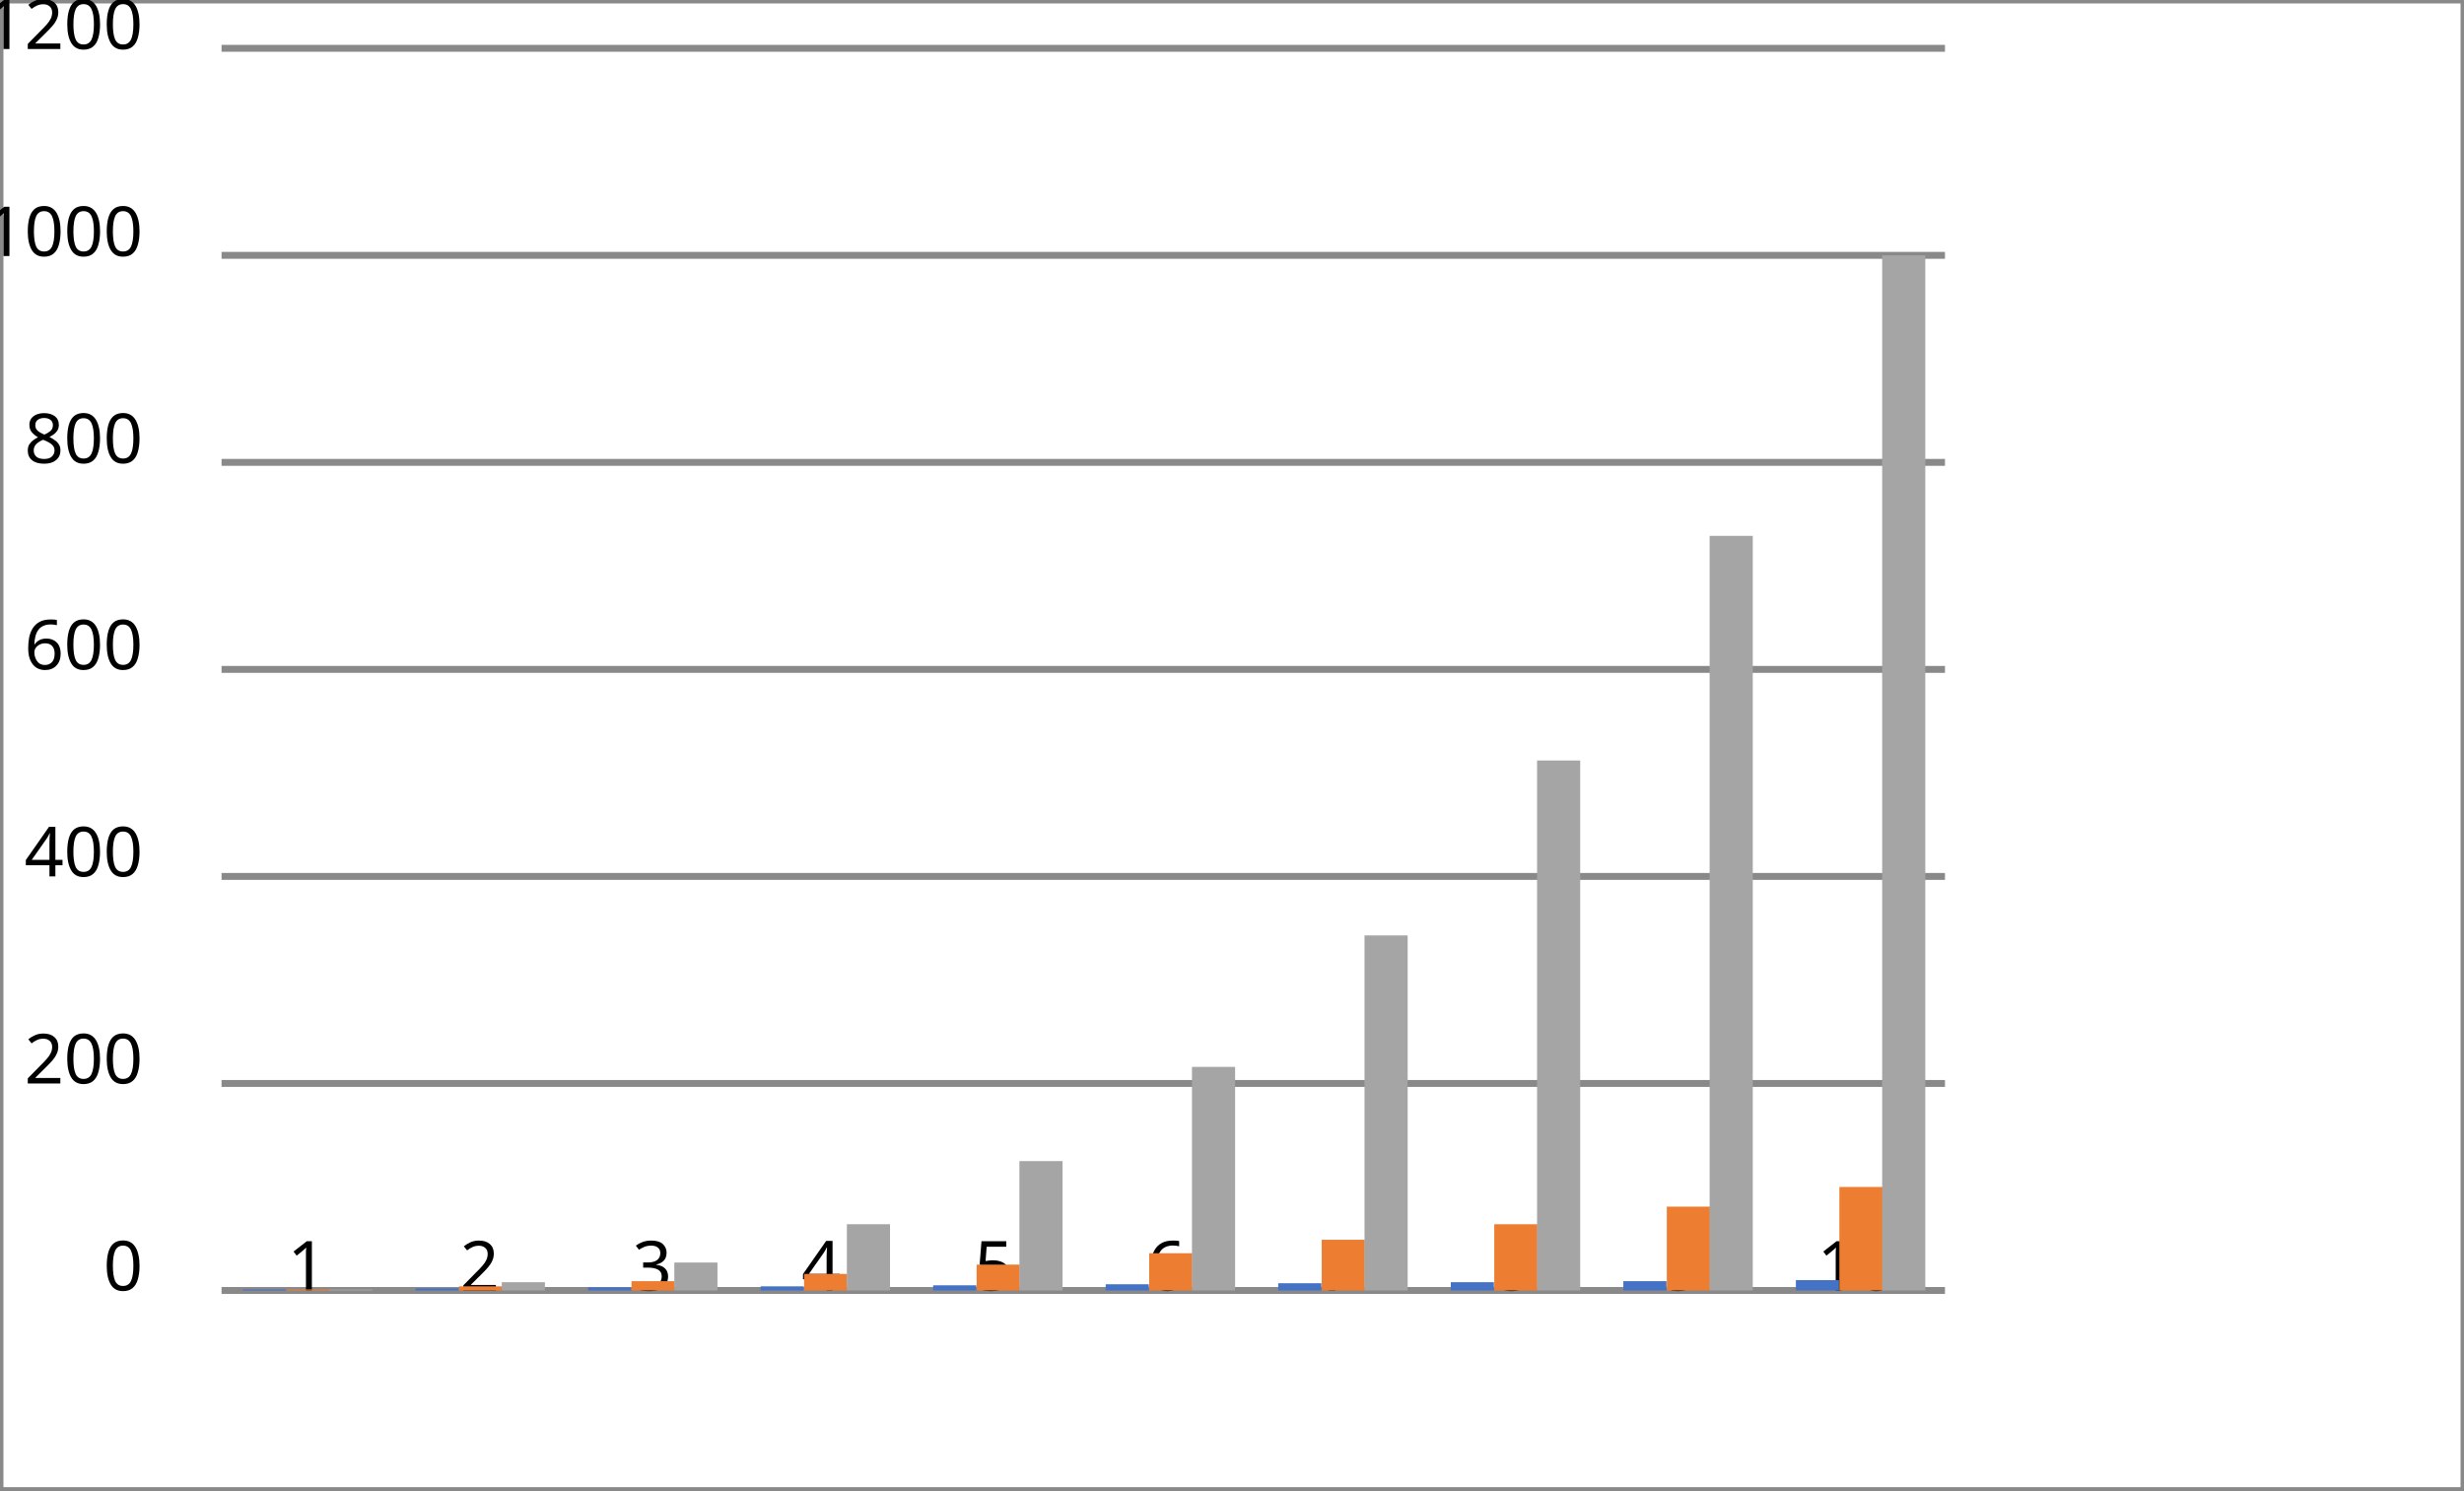
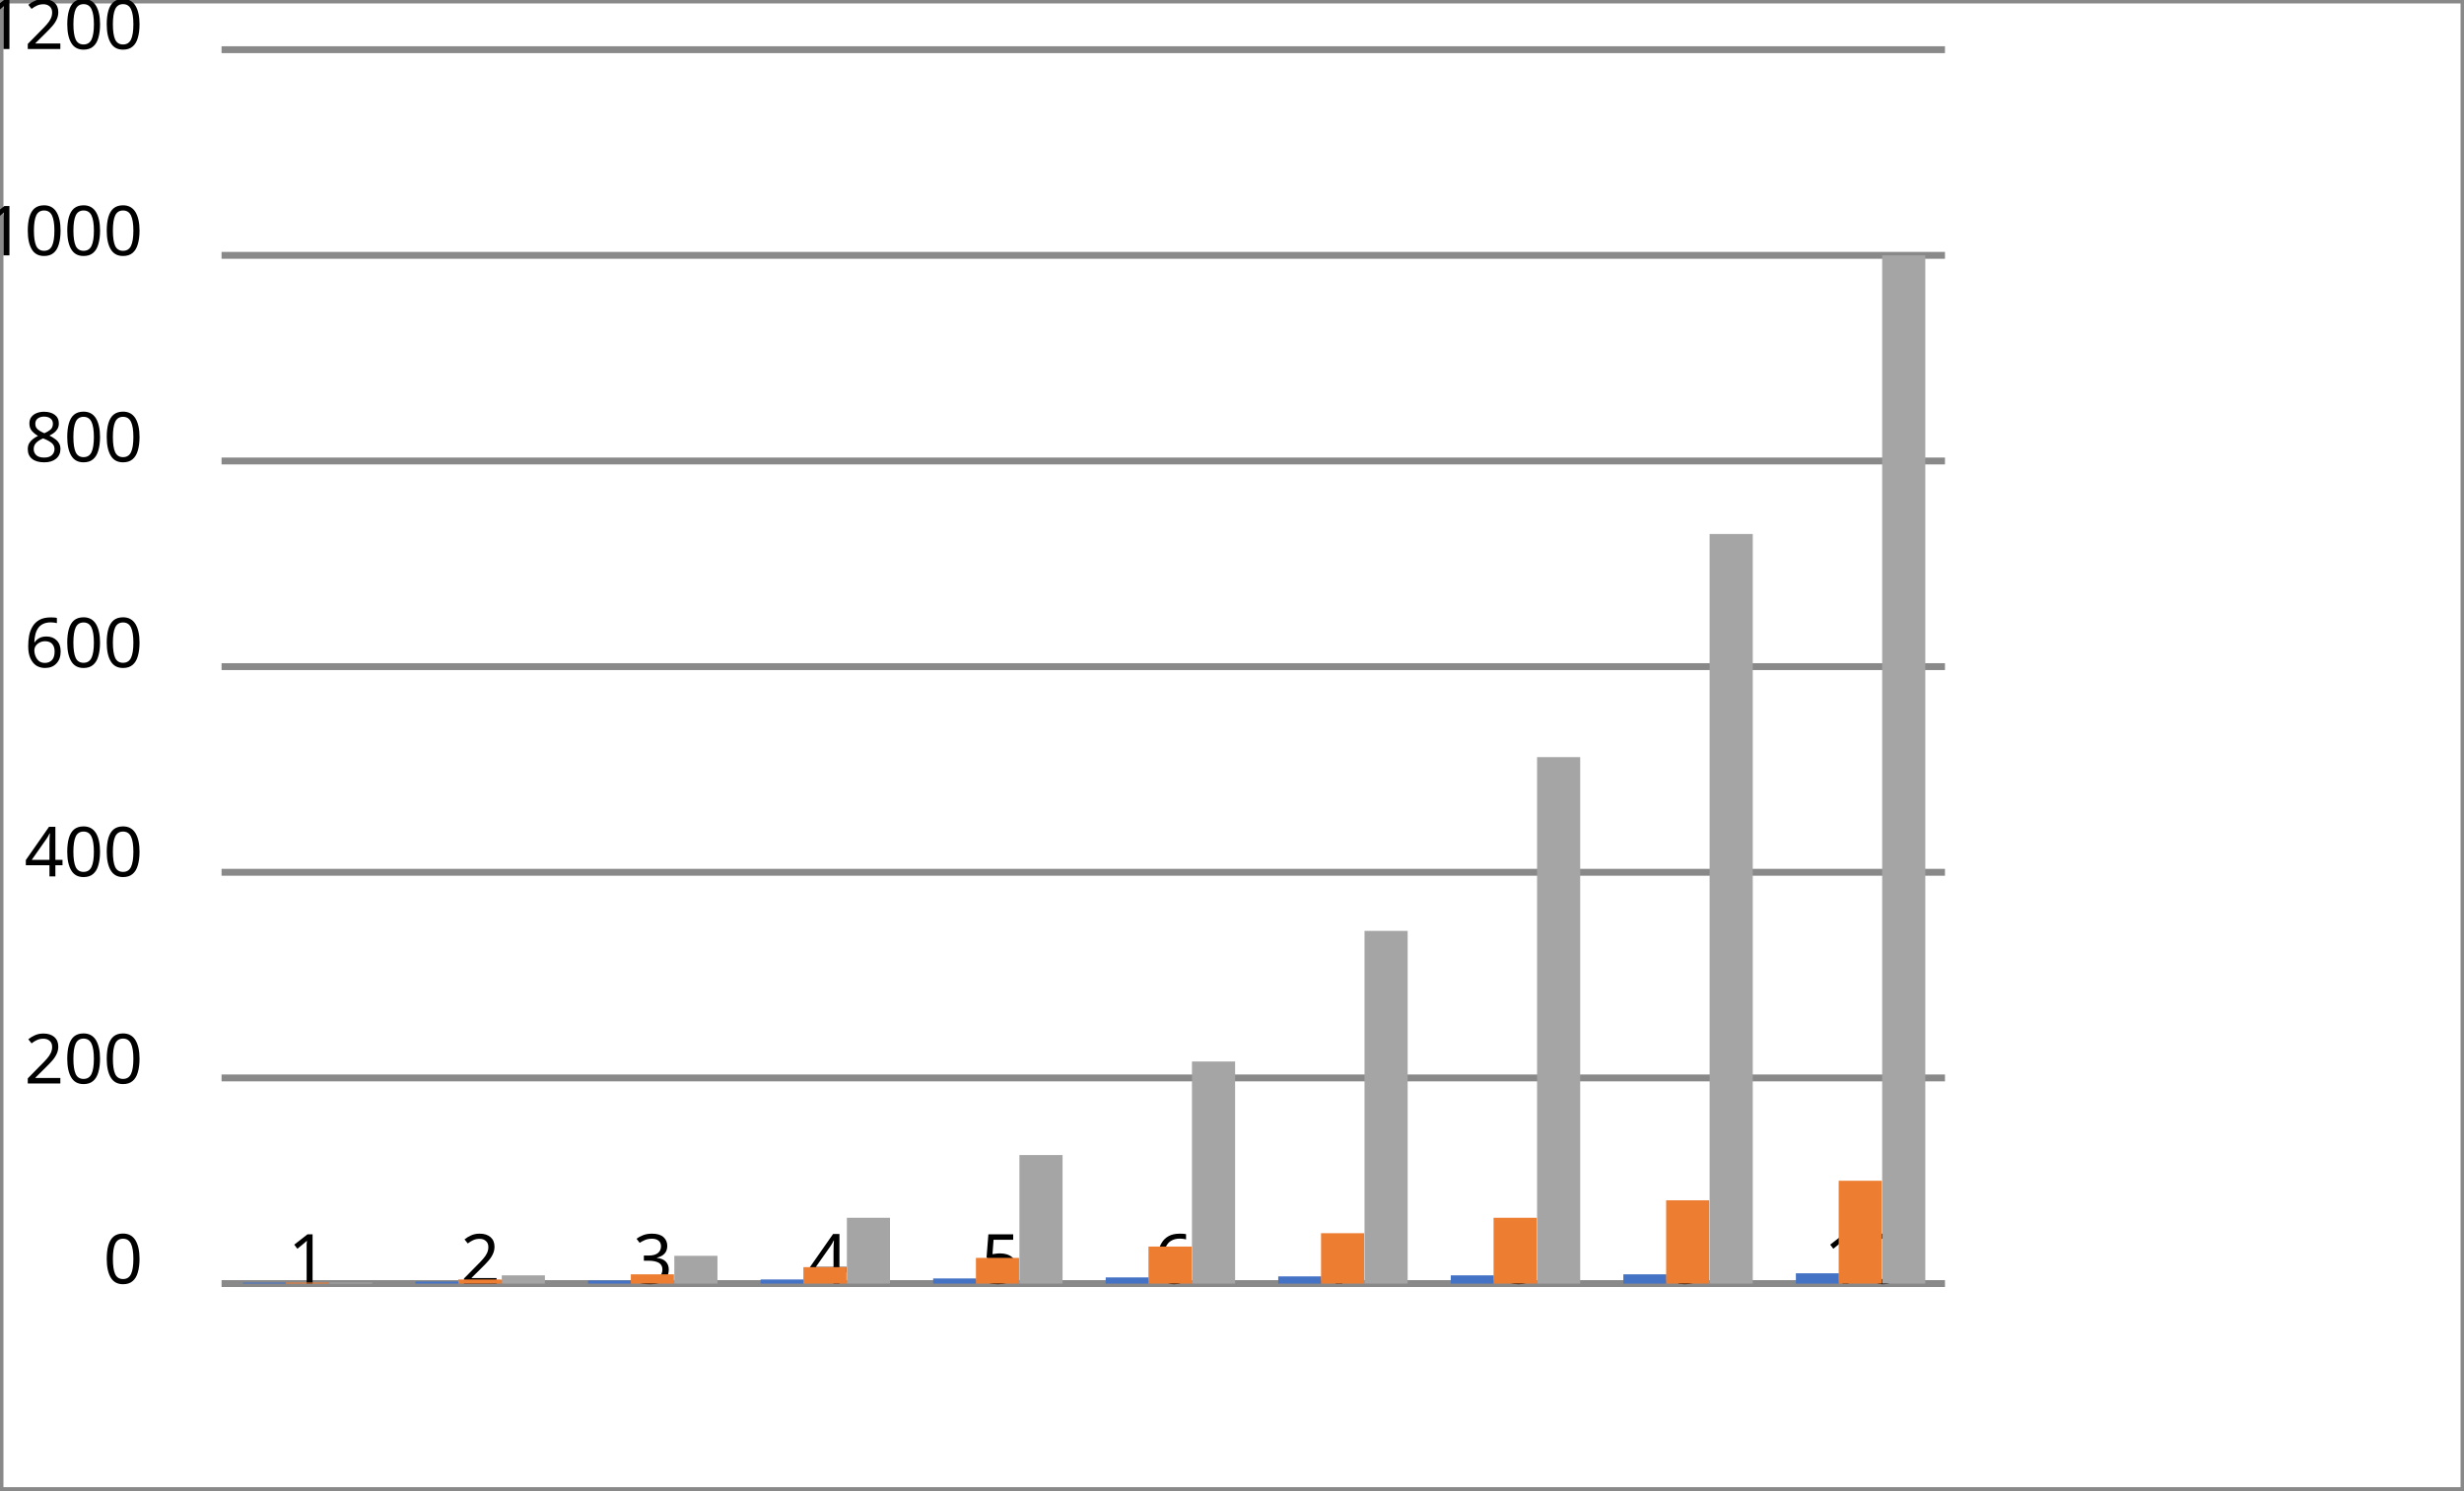
<svg xmlns="http://www.w3.org/2000/svg" viewBox="0 0 357 216">
  <rect x="0" y="0" width="357" height="216" fill="rgb(255,255,255)" transform="matrix(1 0 0 1 0 0)" stroke="rgb(137,137,137)" stroke-width="1" />
-   <line x1="0" y1="0" x2="11" y2="0" stroke="rgb(137,137,137)" stroke-width="6.67" transform="matrix(22.7 0 0 -0.15 32.1 187)" />
-   <line x1="0" y1="200" x2="11" y2="200" stroke="rgb(137,137,137)" stroke-width="6.67" transform="matrix(22.7 0 0 -0.15 32.1 187)" />
-   <line x1="0" y1="400" x2="11" y2="400" stroke="rgb(137,137,137)" stroke-width="6.67" transform="matrix(22.7 0 0 -0.15 32.1 187)" />
-   <line x1="0" y1="600" x2="11" y2="600" stroke="rgb(137,137,137)" stroke-width="6.67" transform="matrix(22.7 0 0 -0.15 32.1 187)" />
-   <line x1="0" y1="800" x2="11" y2="800" stroke="rgb(137,137,137)" stroke-width="6.67" transform="matrix(22.7 0 0 -0.15 32.1 187)" />
-   <line x1="0" y1="1000" x2="11" y2="1000" stroke="rgb(137,137,137)" stroke-width="6.67" transform="matrix(22.7 0 0 -0.15 32.1 187)" />
-   <line x1="0" y1="1200" x2="11" y2="1200" stroke="rgb(137,137,137)" stroke-width="6.67" transform="matrix(22.7 0 0 -0.15 32.1 187)" />
-   <text text-anchor="middle" alignment-baseline="hanging" transform="translate(44.5, 187)" font-size="10" font-family="Calibri" fill="rgb(0,0,0)">1</text>
-   <text text-anchor="middle" alignment-baseline="hanging" transform="translate(69.5, 187)" font-size="10" font-family="Calibri" fill="rgb(0,0,0)">2</text>
-   <text text-anchor="middle" alignment-baseline="hanging" transform="translate(94.5, 187)" font-size="10" font-family="Calibri" fill="rgb(0,0,0)">3</text>
-   <text text-anchor="middle" alignment-baseline="hanging" transform="translate(119, 187)" font-size="10" font-family="Calibri" fill="rgb(0,0,0)">4</text>
-   <text text-anchor="middle" alignment-baseline="hanging" transform="translate(144, 187)" font-size="10" font-family="Calibri" fill="rgb(0,0,0)">5</text>
-   <text text-anchor="middle" alignment-baseline="hanging" transform="translate(169, 187)" font-size="10" font-family="Calibri" fill="rgb(0,0,0)">6</text>
-   <text text-anchor="middle" alignment-baseline="hanging" transform="translate(194, 187)" font-size="10" font-family="Calibri" fill="rgb(0,0,0)">7</text>
-   <text text-anchor="middle" alignment-baseline="hanging" transform="translate(219, 187)" font-size="10" font-family="Calibri" fill="rgb(0,0,0)">8</text>
-   <text text-anchor="middle" alignment-baseline="hanging" transform="translate(244, 187)" font-size="10" font-family="Calibri" fill="rgb(0,0,0)">9</text>
-   <text text-anchor="middle" alignment-baseline="hanging" transform="translate(269, 187)" font-size="10" font-family="Calibri" fill="rgb(0,0,0)">10</text>
-   <text text-anchor="end" alignment-baseline="middle" transform="translate(20.7, 187)" font-size="10" font-family="Calibri" fill="rgb(0,0,0)">0</text>
+   <line x1="0" y1="0" x2="11" y2="0" stroke="rgb(137,137,137)" stroke-width="6.69" transform="matrix(22.7 0 0 -0.149 32.1 186)" />
+   <line x1="0" y1="200" x2="11" y2="200" stroke="rgb(137,137,137)" stroke-width="6.69" transform="matrix(22.7 0 0 -0.149 32.1 186)" />
+   <line x1="0" y1="400" x2="11" y2="400" stroke="rgb(137,137,137)" stroke-width="6.69" transform="matrix(22.7 0 0 -0.149 32.1 186)" />
+   <line x1="0" y1="600" x2="11" y2="600" stroke="rgb(137,137,137)" stroke-width="6.69" transform="matrix(22.7 0 0 -0.149 32.1 186)" />
+   <line x1="0" y1="800" x2="11" y2="800" stroke="rgb(137,137,137)" stroke-width="6.69" transform="matrix(22.7 0 0 -0.149 32.1 186)" />
+   <line x1="0" y1="1000" x2="11" y2="1000" stroke="rgb(137,137,137)" stroke-width="6.69" transform="matrix(22.7 0 0 -0.149 32.1 186)" />
+   <line x1="0" y1="1200" x2="11" y2="1200" stroke="rgb(137,137,137)" stroke-width="6.69" transform="matrix(22.7 0 0 -0.149 32.1 186)" />
+   <text text-anchor="middle" alignment-baseline="hanging" transform="translate(44.6, 186)" font-size="10" font-family="Calibri" fill="rgb(0,0,0)">1</text>
+   <text text-anchor="middle" alignment-baseline="hanging" transform="translate(69.6, 186)" font-size="10" font-family="Calibri" fill="rgb(0,0,0)">2</text>
+   <text text-anchor="middle" alignment-baseline="hanging" transform="translate(94.6, 186)" font-size="10" font-family="Calibri" fill="rgb(0,0,0)">3</text>
+   <text text-anchor="middle" alignment-baseline="hanging" transform="translate(120, 186)" font-size="10" font-family="Calibri" fill="rgb(0,0,0)">4</text>
+   <text text-anchor="middle" alignment-baseline="hanging" transform="translate(145, 186)" font-size="10" font-family="Calibri" fill="rgb(0,0,0)">5</text>
+   <text text-anchor="middle" alignment-baseline="hanging" transform="translate(170, 186)" font-size="10" font-family="Calibri" fill="rgb(0,0,0)">6</text>
+   <text text-anchor="middle" alignment-baseline="hanging" transform="translate(195, 186)" font-size="10" font-family="Calibri" fill="rgb(0,0,0)">7</text>
+   <text text-anchor="middle" alignment-baseline="hanging" transform="translate(220, 186)" font-size="10" font-family="Calibri" fill="rgb(0,0,0)">8</text>
+   <text text-anchor="middle" alignment-baseline="hanging" transform="translate(245, 186)" font-size="10" font-family="Calibri" fill="rgb(0,0,0)">9</text>
+   <text text-anchor="middle" alignment-baseline="hanging" transform="translate(270, 186)" font-size="10" font-family="Calibri" fill="rgb(0,0,0)">10</text>
+   <text text-anchor="end" alignment-baseline="middle" transform="translate(20.7, 186)" font-size="10" font-family="Calibri" fill="rgb(0,0,0)">0</text>
  <text text-anchor="end" alignment-baseline="middle" transform="translate(20.7, 157)" font-size="10" font-family="Calibri" fill="rgb(0,0,0)">200</text>
  <text text-anchor="end" alignment-baseline="middle" transform="translate(20.7, 127)" font-size="10" font-family="Calibri" fill="rgb(0,0,0)">400</text>
-   <text text-anchor="end" alignment-baseline="middle" transform="translate(20.7, 97)" font-size="10" font-family="Calibri" fill="rgb(0,0,0)">600</text>
-   <text text-anchor="end" alignment-baseline="middle" transform="translate(20.7, 67.1)" font-size="10" font-family="Calibri" fill="rgb(0,0,0)">800</text>
-   <text text-anchor="end" alignment-baseline="middle" transform="translate(20.7, 37.1)" font-size="10" font-family="Calibri" fill="rgb(0,0,0)">1000</text>
+   <text text-anchor="end" alignment-baseline="middle" transform="translate(20.7, 96.7)" font-size="10" font-family="Calibri" fill="rgb(0,0,0)">600</text>
+   <text text-anchor="end" alignment-baseline="middle" transform="translate(20.7, 66.9)" font-size="10" font-family="Calibri" fill="rgb(0,0,0)">800</text>
+   <text text-anchor="end" alignment-baseline="middle" transform="translate(20.7, 37)" font-size="10" font-family="Calibri" fill="rgb(0,0,0)">1000</text>
  <text text-anchor="end" alignment-baseline="middle" transform="translate(20.7, 7.1)" font-size="10" font-family="Calibri" fill="rgb(0,0,0)">1200</text>
-   <rect x="1" y="0" width="0.25" height="1" fill="rgb(68,114,196)" transform="matrix(25 0 0 -0.15 10.2 187)" />
-   <rect x="2" y="0" width="0.25" height="2" fill="rgb(68,114,196)" transform="matrix(25 0 0 -0.15 10.2 187)" />
-   <rect x="3" y="0" width="0.25" height="3" fill="rgb(68,114,196)" transform="matrix(25 0 0 -0.15 10.2 187)" />
-   <rect x="4" y="0" width="0.25" height="4" fill="rgb(68,114,196)" transform="matrix(25 0 0 -0.15 10.2 187)" />
-   <rect x="5" y="0" width="0.25" height="5" fill="rgb(68,114,196)" transform="matrix(25 0 0 -0.15 10.2 187)" />
-   <rect x="6" y="0" width="0.25" height="6" fill="rgb(68,114,196)" transform="matrix(25 0 0 -0.15 10.2 187)" />
-   <rect x="7" y="0" width="0.25" height="7" fill="rgb(68,114,196)" transform="matrix(25 0 0 -0.15 10.2 187)" />
-   <rect x="8" y="0" width="0.25" height="8" fill="rgb(68,114,196)" transform="matrix(25 0 0 -0.15 10.2 187)" />
-   <rect x="9" y="0" width="0.25" height="9" fill="rgb(68,114,196)" transform="matrix(25 0 0 -0.15 10.2 187)" />
-   <rect x="10" y="0" width="0.25" height="10" fill="rgb(68,114,196)" transform="matrix(25 0 0 -0.15 10.2 187)" />
-   <rect x="1" y="0" width="0.25" height="1" fill="rgb(237,125,49)" transform="matrix(25 0 0 -0.15 16.5 187)" />
-   <rect x="2" y="0" width="0.25" height="4" fill="rgb(237,125,49)" transform="matrix(25 0 0 -0.15 16.5 187)" />
-   <rect x="3" y="0" width="0.25" height="9" fill="rgb(237,125,49)" transform="matrix(25 0 0 -0.15 16.5 187)" />
-   <rect x="4" y="0" width="0.25" height="16" fill="rgb(237,125,49)" transform="matrix(25 0 0 -0.15 16.5 187)" />
-   <rect x="5" y="0" width="0.25" height="25" fill="rgb(237,125,49)" transform="matrix(25 0 0 -0.15 16.5 187)" />
-   <rect x="6" y="0" width="0.25" height="36" fill="rgb(237,125,49)" transform="matrix(25 0 0 -0.15 16.5 187)" />
-   <rect x="7" y="0" width="0.25" height="49" fill="rgb(237,125,49)" transform="matrix(25 0 0 -0.15 16.5 187)" />
-   <rect x="8" y="0" width="0.25" height="64" fill="rgb(237,125,49)" transform="matrix(25 0 0 -0.15 16.5 187)" />
-   <rect x="9" y="0" width="0.25" height="81" fill="rgb(237,125,49)" transform="matrix(25 0 0 -0.15 16.5 187)" />
-   <rect x="10" y="0" width="0.25" height="100" fill="rgb(237,125,49)" transform="matrix(25 0 0 -0.15 16.5 187)" />
-   <rect x="1" y="0" width="0.25" height="1" fill="rgb(165,165,165)" transform="matrix(25 0 0 -0.15 22.7 187)" />
-   <rect x="2" y="0" width="0.25" height="8" fill="rgb(165,165,165)" transform="matrix(25 0 0 -0.15 22.7 187)" />
-   <rect x="3" y="0" width="0.25" height="27" fill="rgb(165,165,165)" transform="matrix(25 0 0 -0.15 22.7 187)" />
-   <rect x="4" y="0" width="0.25" height="64" fill="rgb(165,165,165)" transform="matrix(25 0 0 -0.15 22.7 187)" />
-   <rect x="5" y="0" width="0.25" height="125" fill="rgb(165,165,165)" transform="matrix(25 0 0 -0.15 22.7 187)" />
-   <rect x="6" y="0" width="0.25" height="216" fill="rgb(165,165,165)" transform="matrix(25 0 0 -0.15 22.7 187)" />
-   <rect x="7" y="0" width="0.25" height="343" fill="rgb(165,165,165)" transform="matrix(25 0 0 -0.15 22.7 187)" />
-   <rect x="8" y="0" width="0.25" height="512" fill="rgb(165,165,165)" transform="matrix(25 0 0 -0.15 22.7 187)" />
-   <rect x="9" y="0" width="0.25" height="729" fill="rgb(165,165,165)" transform="matrix(25 0 0 -0.15 22.7 187)" />
-   <rect x="10" y="0" width="0.25" height="1000" fill="rgb(165,165,165)" transform="matrix(25 0 0 -0.15 22.7 187)" />
+   <rect x="1" y="0" width="0.25" height="1" fill="rgb(68,114,196)" transform="matrix(25 0 0 -0.149 10.2 186)" />
+   <rect x="2" y="0" width="0.25" height="2" fill="rgb(68,114,196)" transform="matrix(25 0 0 -0.149 10.2 186)" />
+   <rect x="3" y="0" width="0.25" height="3" fill="rgb(68,114,196)" transform="matrix(25 0 0 -0.149 10.2 186)" />
+   <rect x="4" y="0" width="0.25" height="4" fill="rgb(68,114,196)" transform="matrix(25 0 0 -0.149 10.2 186)" />
+   <rect x="5" y="0" width="0.25" height="5" fill="rgb(68,114,196)" transform="matrix(25 0 0 -0.149 10.2 186)" />
+   <rect x="6" y="0" width="0.25" height="6" fill="rgb(68,114,196)" transform="matrix(25 0 0 -0.149 10.2 186)" />
+   <rect x="7" y="0" width="0.25" height="7" fill="rgb(68,114,196)" transform="matrix(25 0 0 -0.149 10.2 186)" />
+   <rect x="8" y="0" width="0.25" height="8" fill="rgb(68,114,196)" transform="matrix(25 0 0 -0.149 10.2 186)" />
+   <rect x="9" y="0" width="0.25" height="9" fill="rgb(68,114,196)" transform="matrix(25 0 0 -0.149 10.2 186)" />
+   <rect x="10" y="0" width="0.25" height="10" fill="rgb(68,114,196)" transform="matrix(25 0 0 -0.149 10.2 186)" />
+   <rect x="1" y="0" width="0.25" height="1" fill="rgb(237,125,49)" transform="matrix(25 0 0 -0.149 16.4 186)" />
+   <rect x="2" y="0" width="0.25" height="4" fill="rgb(237,125,49)" transform="matrix(25 0 0 -0.149 16.4 186)" />
+   <rect x="3" y="0" width="0.25" height="9" fill="rgb(237,125,49)" transform="matrix(25 0 0 -0.149 16.4 186)" />
+   <rect x="4" y="0" width="0.25" height="16" fill="rgb(237,125,49)" transform="matrix(25 0 0 -0.149 16.4 186)" />
+   <rect x="5" y="0" width="0.25" height="25" fill="rgb(237,125,49)" transform="matrix(25 0 0 -0.149 16.4 186)" />
+   <rect x="6" y="0" width="0.25" height="36" fill="rgb(237,125,49)" transform="matrix(25 0 0 -0.149 16.4 186)" />
+   <rect x="7" y="0" width="0.25" height="49" fill="rgb(237,125,49)" transform="matrix(25 0 0 -0.149 16.4 186)" />
+   <rect x="8" y="0" width="0.25" height="64" fill="rgb(237,125,49)" transform="matrix(25 0 0 -0.149 16.4 186)" />
+   <rect x="9" y="0" width="0.25" height="81" fill="rgb(237,125,49)" transform="matrix(25 0 0 -0.149 16.4 186)" />
+   <rect x="10" y="0" width="0.25" height="100" fill="rgb(237,125,49)" transform="matrix(25 0 0 -0.149 16.4 186)" />
+   <rect x="1" y="0" width="0.25" height="1" fill="rgb(165,165,165)" transform="matrix(25 0 0 -0.149 22.7 186)" />
+   <rect x="2" y="0" width="0.25" height="8" fill="rgb(165,165,165)" transform="matrix(25 0 0 -0.149 22.7 186)" />
+   <rect x="3" y="0" width="0.25" height="27" fill="rgb(165,165,165)" transform="matrix(25 0 0 -0.149 22.7 186)" />
+   <rect x="4" y="0" width="0.25" height="64" fill="rgb(165,165,165)" transform="matrix(25 0 0 -0.149 22.7 186)" />
+   <rect x="5" y="0" width="0.25" height="125" fill="rgb(165,165,165)" transform="matrix(25 0 0 -0.149 22.7 186)" />
+   <rect x="6" y="0" width="0.25" height="216" fill="rgb(165,165,165)" transform="matrix(25 0 0 -0.149 22.7 186)" />
+   <rect x="7" y="0" width="0.25" height="343" fill="rgb(165,165,165)" transform="matrix(25 0 0 -0.149 22.7 186)" />
+   <rect x="8" y="0" width="0.25" height="512" fill="rgb(165,165,165)" transform="matrix(25 0 0 -0.149 22.7 186)" />
+   <rect x="9" y="0" width="0.25" height="729" fill="rgb(165,165,165)" transform="matrix(25 0 0 -0.149 22.7 186)" />
+   <rect x="10" y="0" width="0.25" height="1000" fill="rgb(165,165,165)" transform="matrix(25 0 0 -0.149 22.7 186)" />
</svg>
